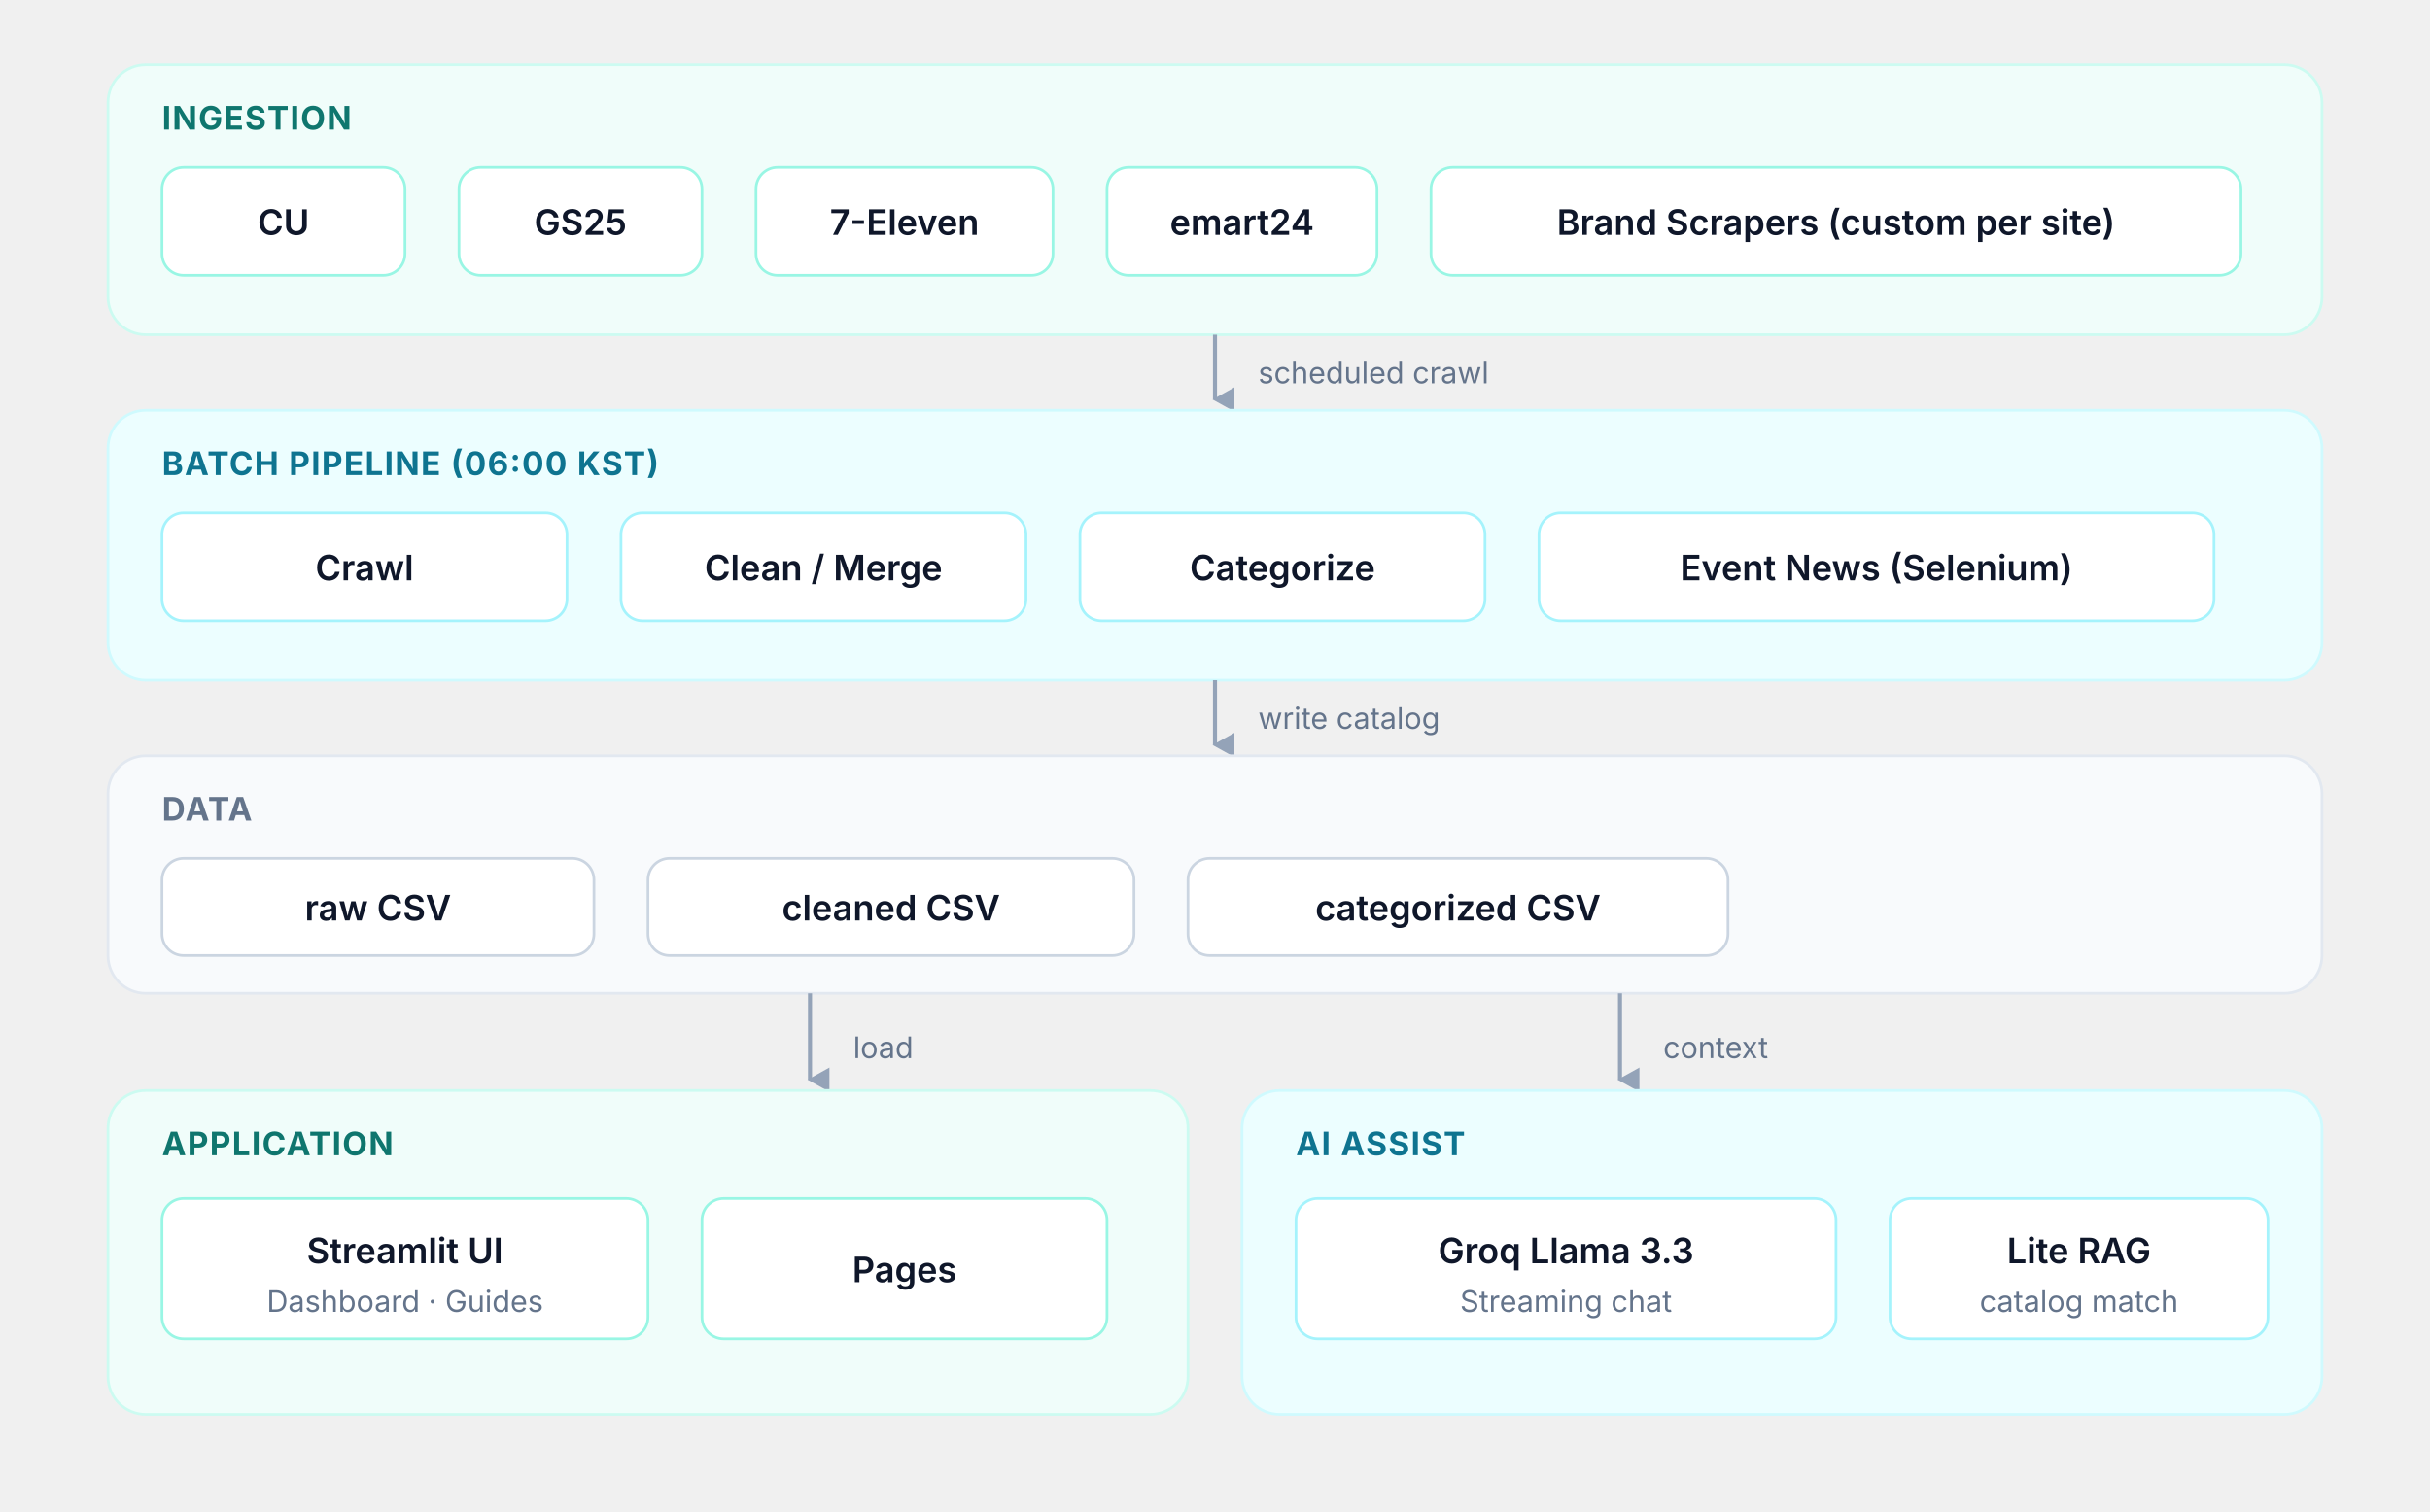
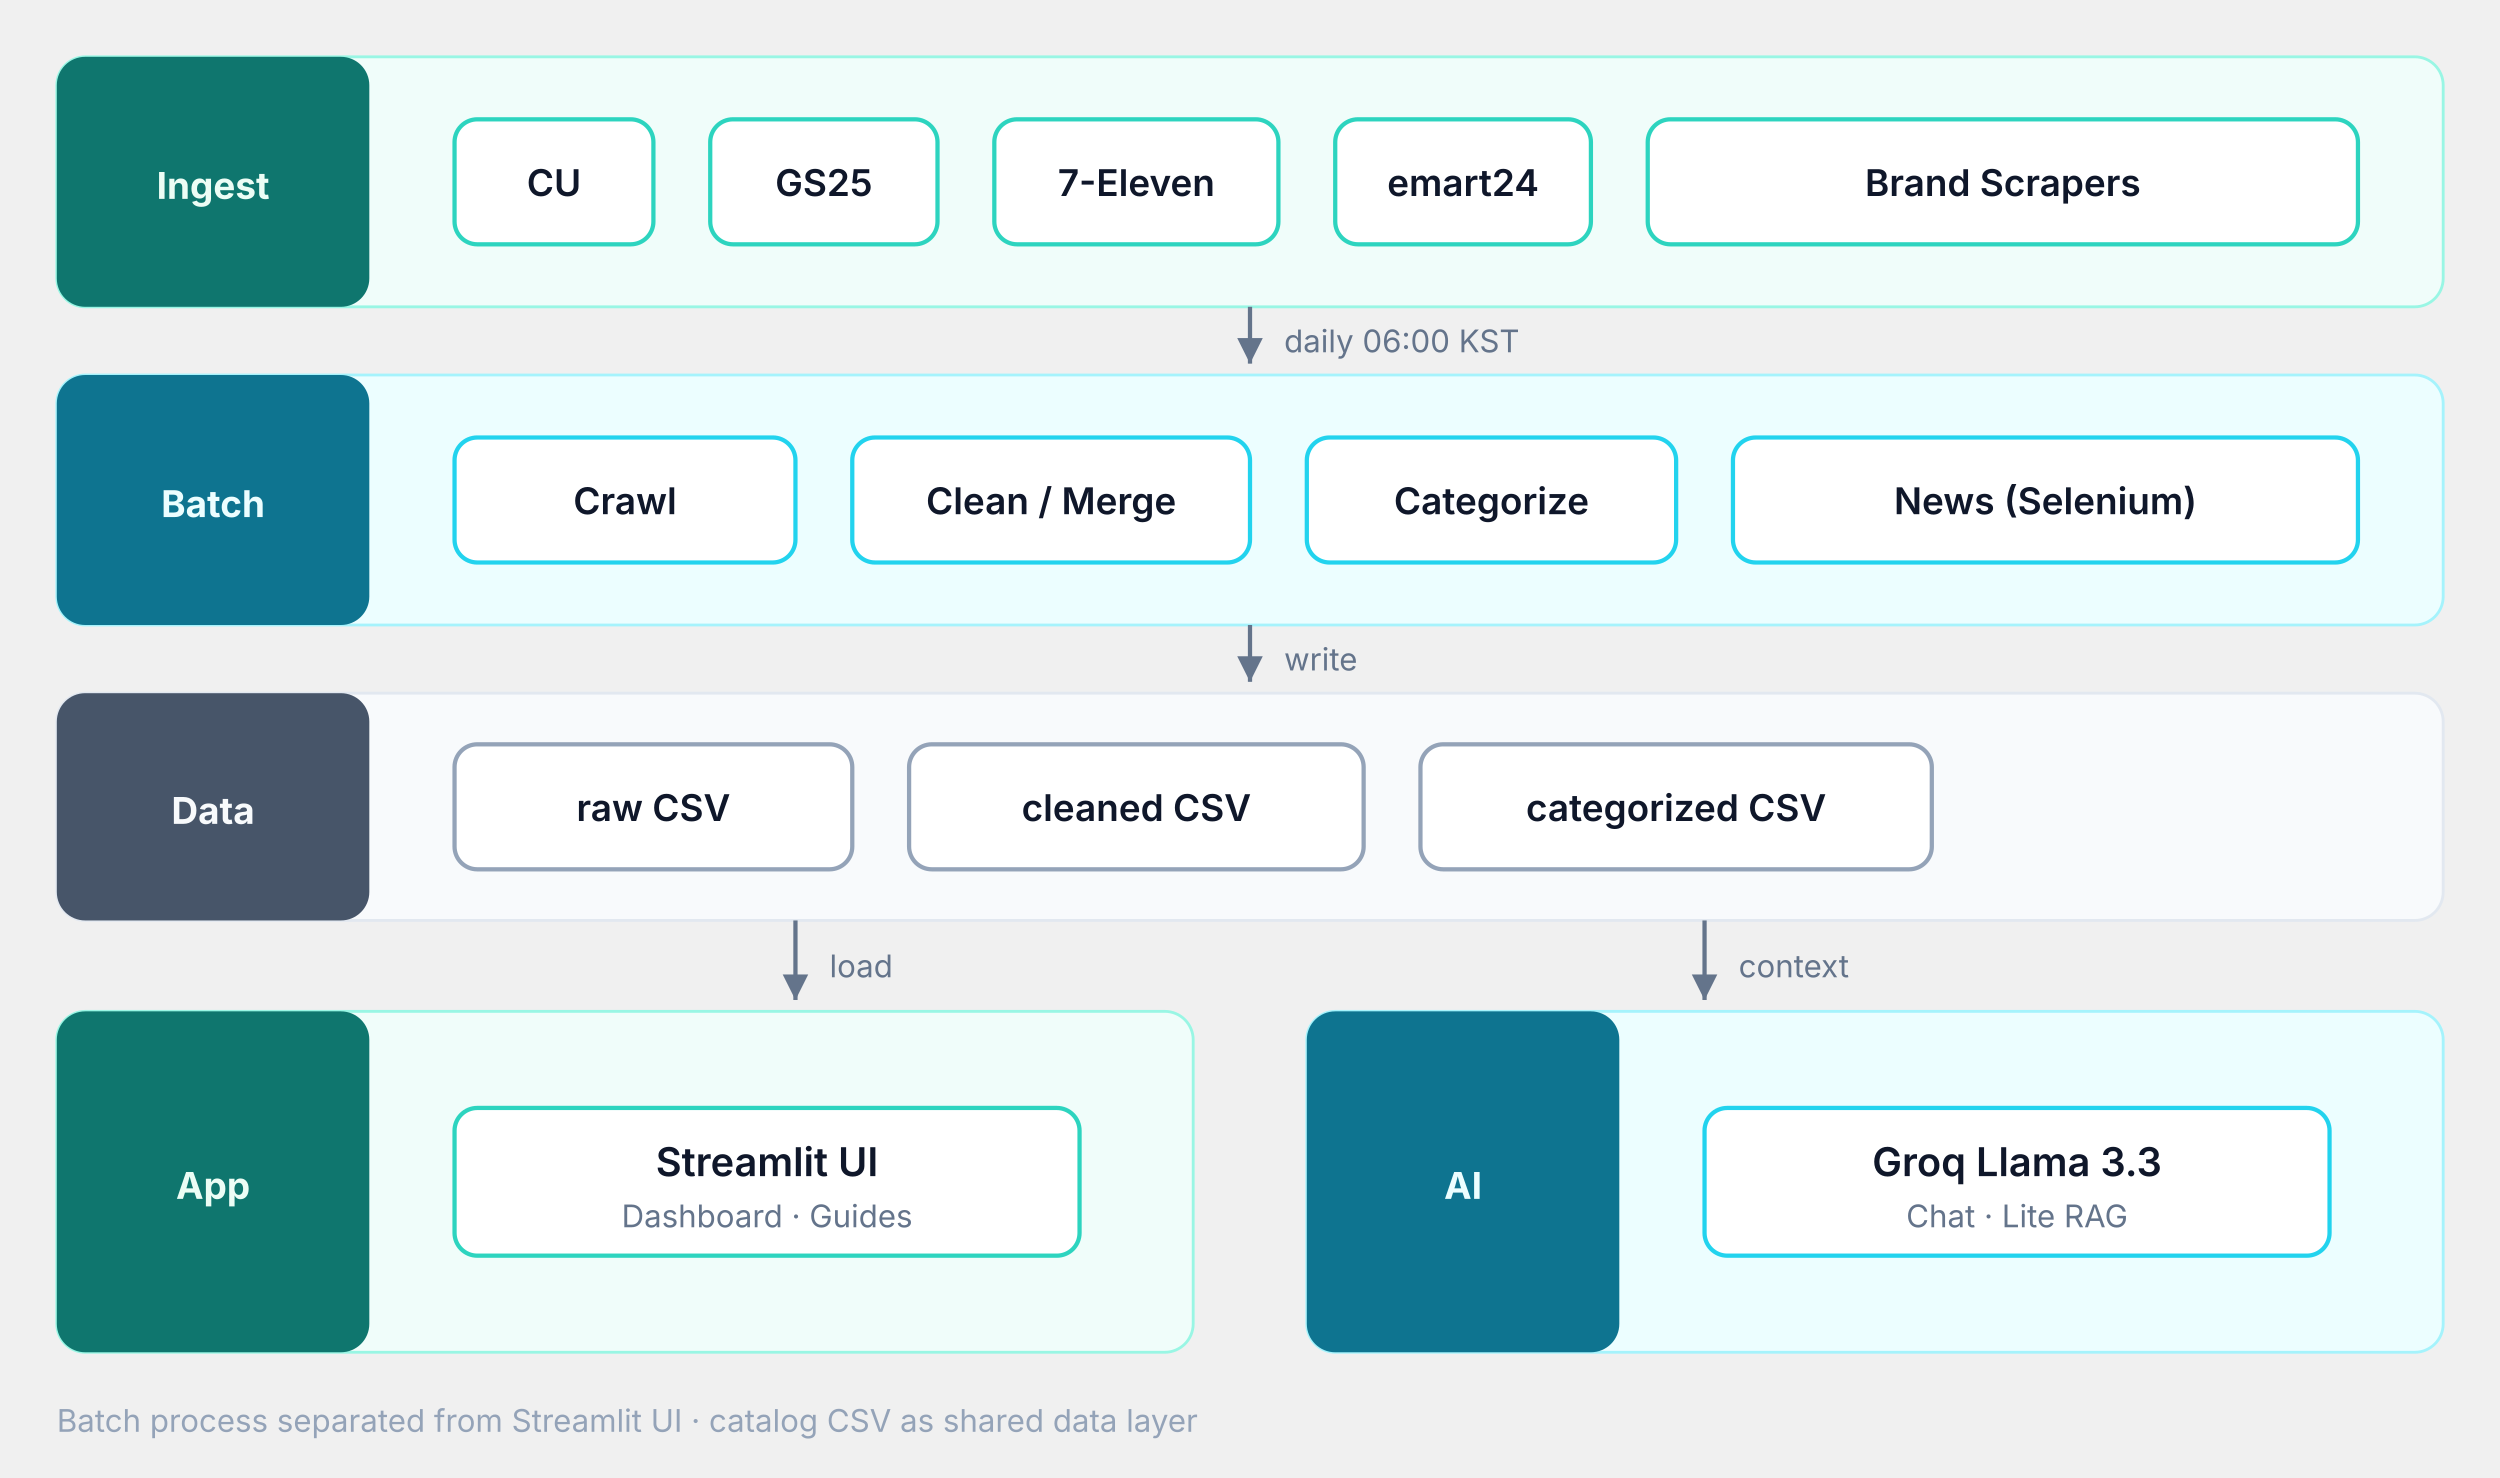
- <svg xmlns="http://www.w3.org/2000/svg" width="900" height="560" viewBox="0 0 900 560" role="img" aria-label="CVS layered system architecture">
+ <svg xmlns="http://www.w3.org/2000/svg" width="880" height="520" viewBox="0 0 880 520" role="img" aria-label="CVS architecture">
  <defs>
-     <marker id="down" viewBox="0 0 10 10" refX="5" refY="8" markerWidth="6" markerHeight="6" orient="auto">
-       <path d="M0 0 L5 9 L10 0 z" fill="#94A3B8" />
+     <marker id="arr" markerWidth="8" markerHeight="8" refX="6" refY="3" orient="auto">
+       <path d="M0,0 L6,3 L0,6 Z" fill="#64748B" />
    </marker>
  </defs>
-   <rect x="40" y="24" width="820" height="100" rx="14" fill="#F0FDFA" stroke="#CCFBF1" stroke-width="1" />
-   <text x="60" y="48" font-family="Inter, Segoe UI, sans-serif" font-size="12" font-weight="700" fill="#0F766E" letter-spacing="0.04em">INGESTION</text>
-   <rect x="60" y="62" width="90" height="40" rx="8" fill="#FFFFFF" stroke="#99F6E4" />
-   <text x="105" y="87" text-anchor="middle" font-family="Inter, Segoe UI, sans-serif" font-size="13" font-weight="600" fill="#0F172A">CU</text>
-   <rect x="170" y="62" width="90" height="40" rx="8" fill="#FFFFFF" stroke="#99F6E4" />
-   <text x="215" y="87" text-anchor="middle" font-family="Inter, Segoe UI, sans-serif" font-size="13" font-weight="600" fill="#0F172A">GS25</text>
-   <rect x="280" y="62" width="110" height="40" rx="8" fill="#FFFFFF" stroke="#99F6E4" />
-   <text x="335" y="87" text-anchor="middle" font-family="Inter, Segoe UI, sans-serif" font-size="13" font-weight="600" fill="#0F172A">7-Eleven</text>
-   <rect x="410" y="62" width="100" height="40" rx="8" fill="#FFFFFF" stroke="#99F6E4" />
-   <text x="460" y="87" text-anchor="middle" font-family="Inter, Segoe UI, sans-serif" font-size="13" font-weight="600" fill="#0F172A">emart24</text>
-   <rect x="530" y="62" width="300" height="40" rx="8" fill="#FFFFFF" stroke="#99F6E4" />
-   <text x="680" y="87" text-anchor="middle" font-family="Inter, Segoe UI, sans-serif" font-size="13" font-weight="600" fill="#0F172A">Brand Scrapers (custom per site)</text>
-   <line x1="450" y1="124" x2="450" y2="148" stroke="#94A3B8" stroke-width="1.5" marker-end="url(#down)" />
-   <text x="466" y="142" font-family="Inter, Segoe UI, sans-serif" font-size="11" fill="#64748B">scheduled crawl</text>
-   <rect x="40" y="152" width="820" height="100" rx="14" fill="#ECFEFF" stroke="#CFFAFE" stroke-width="1" />
-   <text x="60" y="176" font-family="Inter, Segoe UI, sans-serif" font-size="12" font-weight="700" fill="#0E7490" letter-spacing="0.04em">BATCH PIPELINE (06:00 KST)</text>
-   <rect x="60" y="190" width="150" height="40" rx="8" fill="#FFFFFF" stroke="#A5F3FC" />
-   <text x="135" y="215" text-anchor="middle" font-family="Inter, Segoe UI, sans-serif" font-size="13" font-weight="600" fill="#0F172A">Crawl</text>
-   <rect x="230" y="190" width="150" height="40" rx="8" fill="#FFFFFF" stroke="#A5F3FC" />
-   <text x="305" y="215" text-anchor="middle" font-family="Inter, Segoe UI, sans-serif" font-size="13" font-weight="600" fill="#0F172A">Clean / Merge</text>
-   <rect x="400" y="190" width="150" height="40" rx="8" fill="#FFFFFF" stroke="#A5F3FC" />
-   <text x="475" y="215" text-anchor="middle" font-family="Inter, Segoe UI, sans-serif" font-size="13" font-weight="600" fill="#0F172A">Categorize</text>
-   <rect x="570" y="190" width="250" height="40" rx="8" fill="#FFFFFF" stroke="#A5F3FC" />
-   <text x="695" y="215" text-anchor="middle" font-family="Inter, Segoe UI, sans-serif" font-size="13" font-weight="600" fill="#0F172A">Event News (Selenium)</text>
-   <line x1="450" y1="252" x2="450" y2="276" stroke="#94A3B8" stroke-width="1.5" marker-end="url(#down)" />
-   <text x="466" y="270" font-family="Inter, Segoe UI, sans-serif" font-size="11" fill="#64748B">write catalog</text>
-   <rect x="40" y="280" width="820" height="88" rx="14" fill="#F8FAFC" stroke="#E2E8F0" stroke-width="1" />
-   <text x="60" y="304" font-family="Inter, Segoe UI, sans-serif" font-size="12" font-weight="700" fill="#64748B" letter-spacing="0.04em">DATA</text>
-   <rect x="60" y="318" width="160" height="36" rx="8" fill="#FFFFFF" stroke="#CBD5E1" />
-   <text x="140" y="341" text-anchor="middle" font-family="Inter, Segoe UI, sans-serif" font-size="13" font-weight="600" fill="#0F172A">raw CSV</text>
-   <rect x="240" y="318" width="180" height="36" rx="8" fill="#FFFFFF" stroke="#CBD5E1" />
-   <text x="330" y="341" text-anchor="middle" font-family="Inter, Segoe UI, sans-serif" font-size="13" font-weight="600" fill="#0F172A">cleaned CSV</text>
-   <rect x="440" y="318" width="200" height="36" rx="8" fill="#FFFFFF" stroke="#CBD5E1" />
-   <text x="540" y="341" text-anchor="middle" font-family="Inter, Segoe UI, sans-serif" font-size="13" font-weight="600" fill="#0F172A">categorized CSV</text>
-   <line x1="300" y1="368" x2="300" y2="400" stroke="#94A3B8" stroke-width="1.5" marker-end="url(#down)" />
-   <line x1="600" y1="368" x2="600" y2="400" stroke="#94A3B8" stroke-width="1.5" marker-end="url(#down)" />
-   <text x="316" y="392" font-family="Inter, Segoe UI, sans-serif" font-size="11" fill="#64748B">load</text>
-   <text x="616" y="392" font-family="Inter, Segoe UI, sans-serif" font-size="11" fill="#64748B">context</text>
-   <rect x="40" y="404" width="400" height="120" rx="14" fill="#F0FDFA" stroke="#CCFBF1" stroke-width="1" />
-   <text x="60" y="428" font-family="Inter, Segoe UI, sans-serif" font-size="12" font-weight="700" fill="#0F766E" letter-spacing="0.04em">APPLICATION</text>
-   <rect x="60" y="444" width="180" height="52" rx="8" fill="#FFFFFF" stroke="#99F6E4" />
-   <text x="150" y="468" text-anchor="middle" font-family="Inter, Segoe UI, sans-serif" font-size="13" font-weight="600" fill="#0F172A">Streamlit UI</text>
-   <text x="150" y="486" text-anchor="middle" font-family="Inter, Segoe UI, sans-serif" font-size="11" fill="#64748B">Dashboard · Guides</text>
-   <rect x="260" y="444" width="150" height="52" rx="8" fill="#FFFFFF" stroke="#99F6E4" />
-   <text x="335" y="475" text-anchor="middle" font-family="Inter, Segoe UI, sans-serif" font-size="13" font-weight="600" fill="#0F172A">Pages</text>
-   <rect x="460" y="404" width="400" height="120" rx="14" fill="#ECFEFF" stroke="#CFFAFE" stroke-width="1" />
-   <text x="480" y="428" font-family="Inter, Segoe UI, sans-serif" font-size="12" font-weight="700" fill="#0E7490" letter-spacing="0.04em">AI ASSIST</text>
-   <rect x="480" y="444" width="200" height="52" rx="8" fill="#FFFFFF" stroke="#A5F3FC" />
-   <text x="580" y="468" text-anchor="middle" font-family="Inter, Segoe UI, sans-serif" font-size="13" font-weight="600" fill="#0F172A">Groq Llama 3.3</text>
-   <text x="580" y="486" text-anchor="middle" font-family="Inter, Segoe UI, sans-serif" font-size="11" fill="#64748B">Streaming chat</text>
-   <rect x="700" y="444" width="140" height="52" rx="8" fill="#FFFFFF" stroke="#A5F3FC" />
-   <text x="770" y="468" text-anchor="middle" font-family="Inter, Segoe UI, sans-serif" font-size="13" font-weight="600" fill="#0F172A">Lite RAG</text>
-   <text x="770" y="486" text-anchor="middle" font-family="Inter, Segoe UI, sans-serif" font-size="11" fill="#64748B">catalog match</text>
+   <rect x="20" y="20" width="840" height="88" rx="10" fill="#F0FDFA" stroke="#99F6E4" />
+   <rect x="20" y="20" width="110" height="88" rx="10" fill="#0F766E" />
+   <text x="75" y="70" text-anchor="middle" font-family="Segoe UI, Inter, sans-serif" font-size="13" font-weight="700" fill="#ECFDF5">Ingest</text>
+   <rect x="160" y="42" width="70" height="44" rx="8" fill="#FFFFFF" stroke="#2DD4BF" stroke-width="1.5" />
+   <text x="195" y="69" text-anchor="middle" font-family="Segoe UI, Inter, sans-serif" font-size="13" font-weight="600" fill="#0F172A">CU</text>
+   <rect x="250" y="42" width="80" height="44" rx="8" fill="#FFFFFF" stroke="#2DD4BF" stroke-width="1.5" />
+   <text x="290" y="69" text-anchor="middle" font-family="Segoe UI, Inter, sans-serif" font-size="13" font-weight="600" fill="#0F172A">GS25</text>
+   <rect x="350" y="42" width="100" height="44" rx="8" fill="#FFFFFF" stroke="#2DD4BF" stroke-width="1.5" />
+   <text x="400" y="69" text-anchor="middle" font-family="Segoe UI, Inter, sans-serif" font-size="13" font-weight="600" fill="#0F172A">7-Eleven</text>
+   <rect x="470" y="42" width="90" height="44" rx="8" fill="#FFFFFF" stroke="#2DD4BF" stroke-width="1.5" />
+   <text x="515" y="69" text-anchor="middle" font-family="Segoe UI, Inter, sans-serif" font-size="13" font-weight="600" fill="#0F172A">emart24</text>
+   <rect x="580" y="42" width="250" height="44" rx="8" fill="#FFFFFF" stroke="#2DD4BF" stroke-width="1.5" />
+   <text x="705" y="69" text-anchor="middle" font-family="Segoe UI, Inter, sans-serif" font-size="13" font-weight="600" fill="#0F172A">Brand Scrapers</text>
+   <line x1="440" y1="108" x2="440" y2="128" stroke="#64748B" stroke-width="1.5" marker-end="url(#arr)" />
+   <text x="452" y="124" font-family="Segoe UI, Inter, sans-serif" font-size="11" fill="#64748B">daily 06:00 KST</text>
+   <rect x="20" y="132" width="840" height="88" rx="10" fill="#ECFEFF" stroke="#A5F3FC" />
+   <rect x="20" y="132" width="110" height="88" rx="10" fill="#0E7490" />
+   <text x="75" y="182" text-anchor="middle" font-family="Segoe UI, Inter, sans-serif" font-size="13" font-weight="700" fill="#ECFEFF">Batch</text>
+   <rect x="160" y="154" width="120" height="44" rx="8" fill="#FFFFFF" stroke="#22D3EE" stroke-width="1.5" />
+   <text x="220" y="181" text-anchor="middle" font-family="Segoe UI, Inter, sans-serif" font-size="13" font-weight="600" fill="#0F172A">Crawl</text>
+   <rect x="300" y="154" width="140" height="44" rx="8" fill="#FFFFFF" stroke="#22D3EE" stroke-width="1.5" />
+   <text x="370" y="181" text-anchor="middle" font-family="Segoe UI, Inter, sans-serif" font-size="13" font-weight="600" fill="#0F172A">Clean / Merge</text>
+   <rect x="460" y="154" width="130" height="44" rx="8" fill="#FFFFFF" stroke="#22D3EE" stroke-width="1.5" />
+   <text x="525" y="181" text-anchor="middle" font-family="Segoe UI, Inter, sans-serif" font-size="13" font-weight="600" fill="#0F172A">Categorize</text>
+   <rect x="610" y="154" width="220" height="44" rx="8" fill="#FFFFFF" stroke="#22D3EE" stroke-width="1.5" />
+   <text x="720" y="181" text-anchor="middle" font-family="Segoe UI, Inter, sans-serif" font-size="13" font-weight="600" fill="#0F172A">News (Selenium)</text>
+   <line x1="440" y1="220" x2="440" y2="240" stroke="#64748B" stroke-width="1.5" marker-end="url(#arr)" />
+   <text x="452" y="236" font-family="Segoe UI, Inter, sans-serif" font-size="11" fill="#64748B">write</text>
+   <rect x="20" y="244" width="840" height="80" rx="10" fill="#F8FAFC" stroke="#E2E8F0" />
+   <rect x="20" y="244" width="110" height="80" rx="10" fill="#475569" />
+   <text x="75" y="290" text-anchor="middle" font-family="Segoe UI, Inter, sans-serif" font-size="13" font-weight="700" fill="#F8FAFC">Data</text>
+   <rect x="160" y="262" width="140" height="44" rx="8" fill="#FFFFFF" stroke="#94A3B8" stroke-width="1.5" />
+   <text x="230" y="289" text-anchor="middle" font-family="Segoe UI, Inter, sans-serif" font-size="13" font-weight="600" fill="#0F172A">raw CSV</text>
+   <rect x="320" y="262" width="160" height="44" rx="8" fill="#FFFFFF" stroke="#94A3B8" stroke-width="1.5" />
+   <text x="400" y="289" text-anchor="middle" font-family="Segoe UI, Inter, sans-serif" font-size="13" font-weight="600" fill="#0F172A">cleaned CSV</text>
+   <rect x="500" y="262" width="180" height="44" rx="8" fill="#FFFFFF" stroke="#94A3B8" stroke-width="1.5" />
+   <text x="590" y="289" text-anchor="middle" font-family="Segoe UI, Inter, sans-serif" font-size="13" font-weight="600" fill="#0F172A">categorized CSV</text>
+   <line x1="280" y1="324" x2="280" y2="352" stroke="#64748B" stroke-width="1.5" marker-end="url(#arr)" />
+   <line x1="600" y1="324" x2="600" y2="352" stroke="#64748B" stroke-width="1.5" marker-end="url(#arr)" />
+   <text x="292" y="344" font-family="Segoe UI, Inter, sans-serif" font-size="11" fill="#64748B">load</text>
+   <text x="612" y="344" font-family="Segoe UI, Inter, sans-serif" font-size="11" fill="#64748B">context</text>
+   <rect x="20" y="356" width="400" height="120" rx="10" fill="#F0FDFA" stroke="#99F6E4" />
+   <rect x="20" y="356" width="110" height="120" rx="10" fill="#0F766E" />
+   <text x="75" y="422" text-anchor="middle" font-family="Segoe UI, Inter, sans-serif" font-size="13" font-weight="700" fill="#ECFDF5">App</text>
+   <rect x="160" y="390" width="220" height="52" rx="8" fill="#FFFFFF" stroke="#2DD4BF" stroke-width="1.5" />
+   <text x="270" y="414" text-anchor="middle" font-family="Segoe UI, Inter, sans-serif" font-size="14" font-weight="600" fill="#0F172A">Streamlit UI</text>
+   <text x="270" y="432" text-anchor="middle" font-family="Segoe UI, Inter, sans-serif" font-size="11" fill="#64748B">Dashboard · Guides</text>
+   <rect x="460" y="356" width="400" height="120" rx="10" fill="#ECFEFF" stroke="#A5F3FC" />
+   <rect x="460" y="356" width="110" height="120" rx="10" fill="#0E7490" />
+   <text x="515" y="422" text-anchor="middle" font-family="Segoe UI, Inter, sans-serif" font-size="13" font-weight="700" fill="#ECFEFF">AI</text>
+   <rect x="600" y="390" width="220" height="52" rx="8" fill="#FFFFFF" stroke="#22D3EE" stroke-width="1.5" />
+   <text x="710" y="414" text-anchor="middle" font-family="Segoe UI, Inter, sans-serif" font-size="14" font-weight="600" fill="#0F172A">Groq Llama 3.3</text>
+   <text x="710" y="432" text-anchor="middle" font-family="Segoe UI, Inter, sans-serif" font-size="11" fill="#64748B">Chat · Lite RAG</text>
+   <text x="20" y="504" font-family="Segoe UI, Inter, sans-serif" font-size="11" fill="#94A3B8">Batch process separated from Streamlit UI · catalog CSV as shared data layer</text>
</svg>
